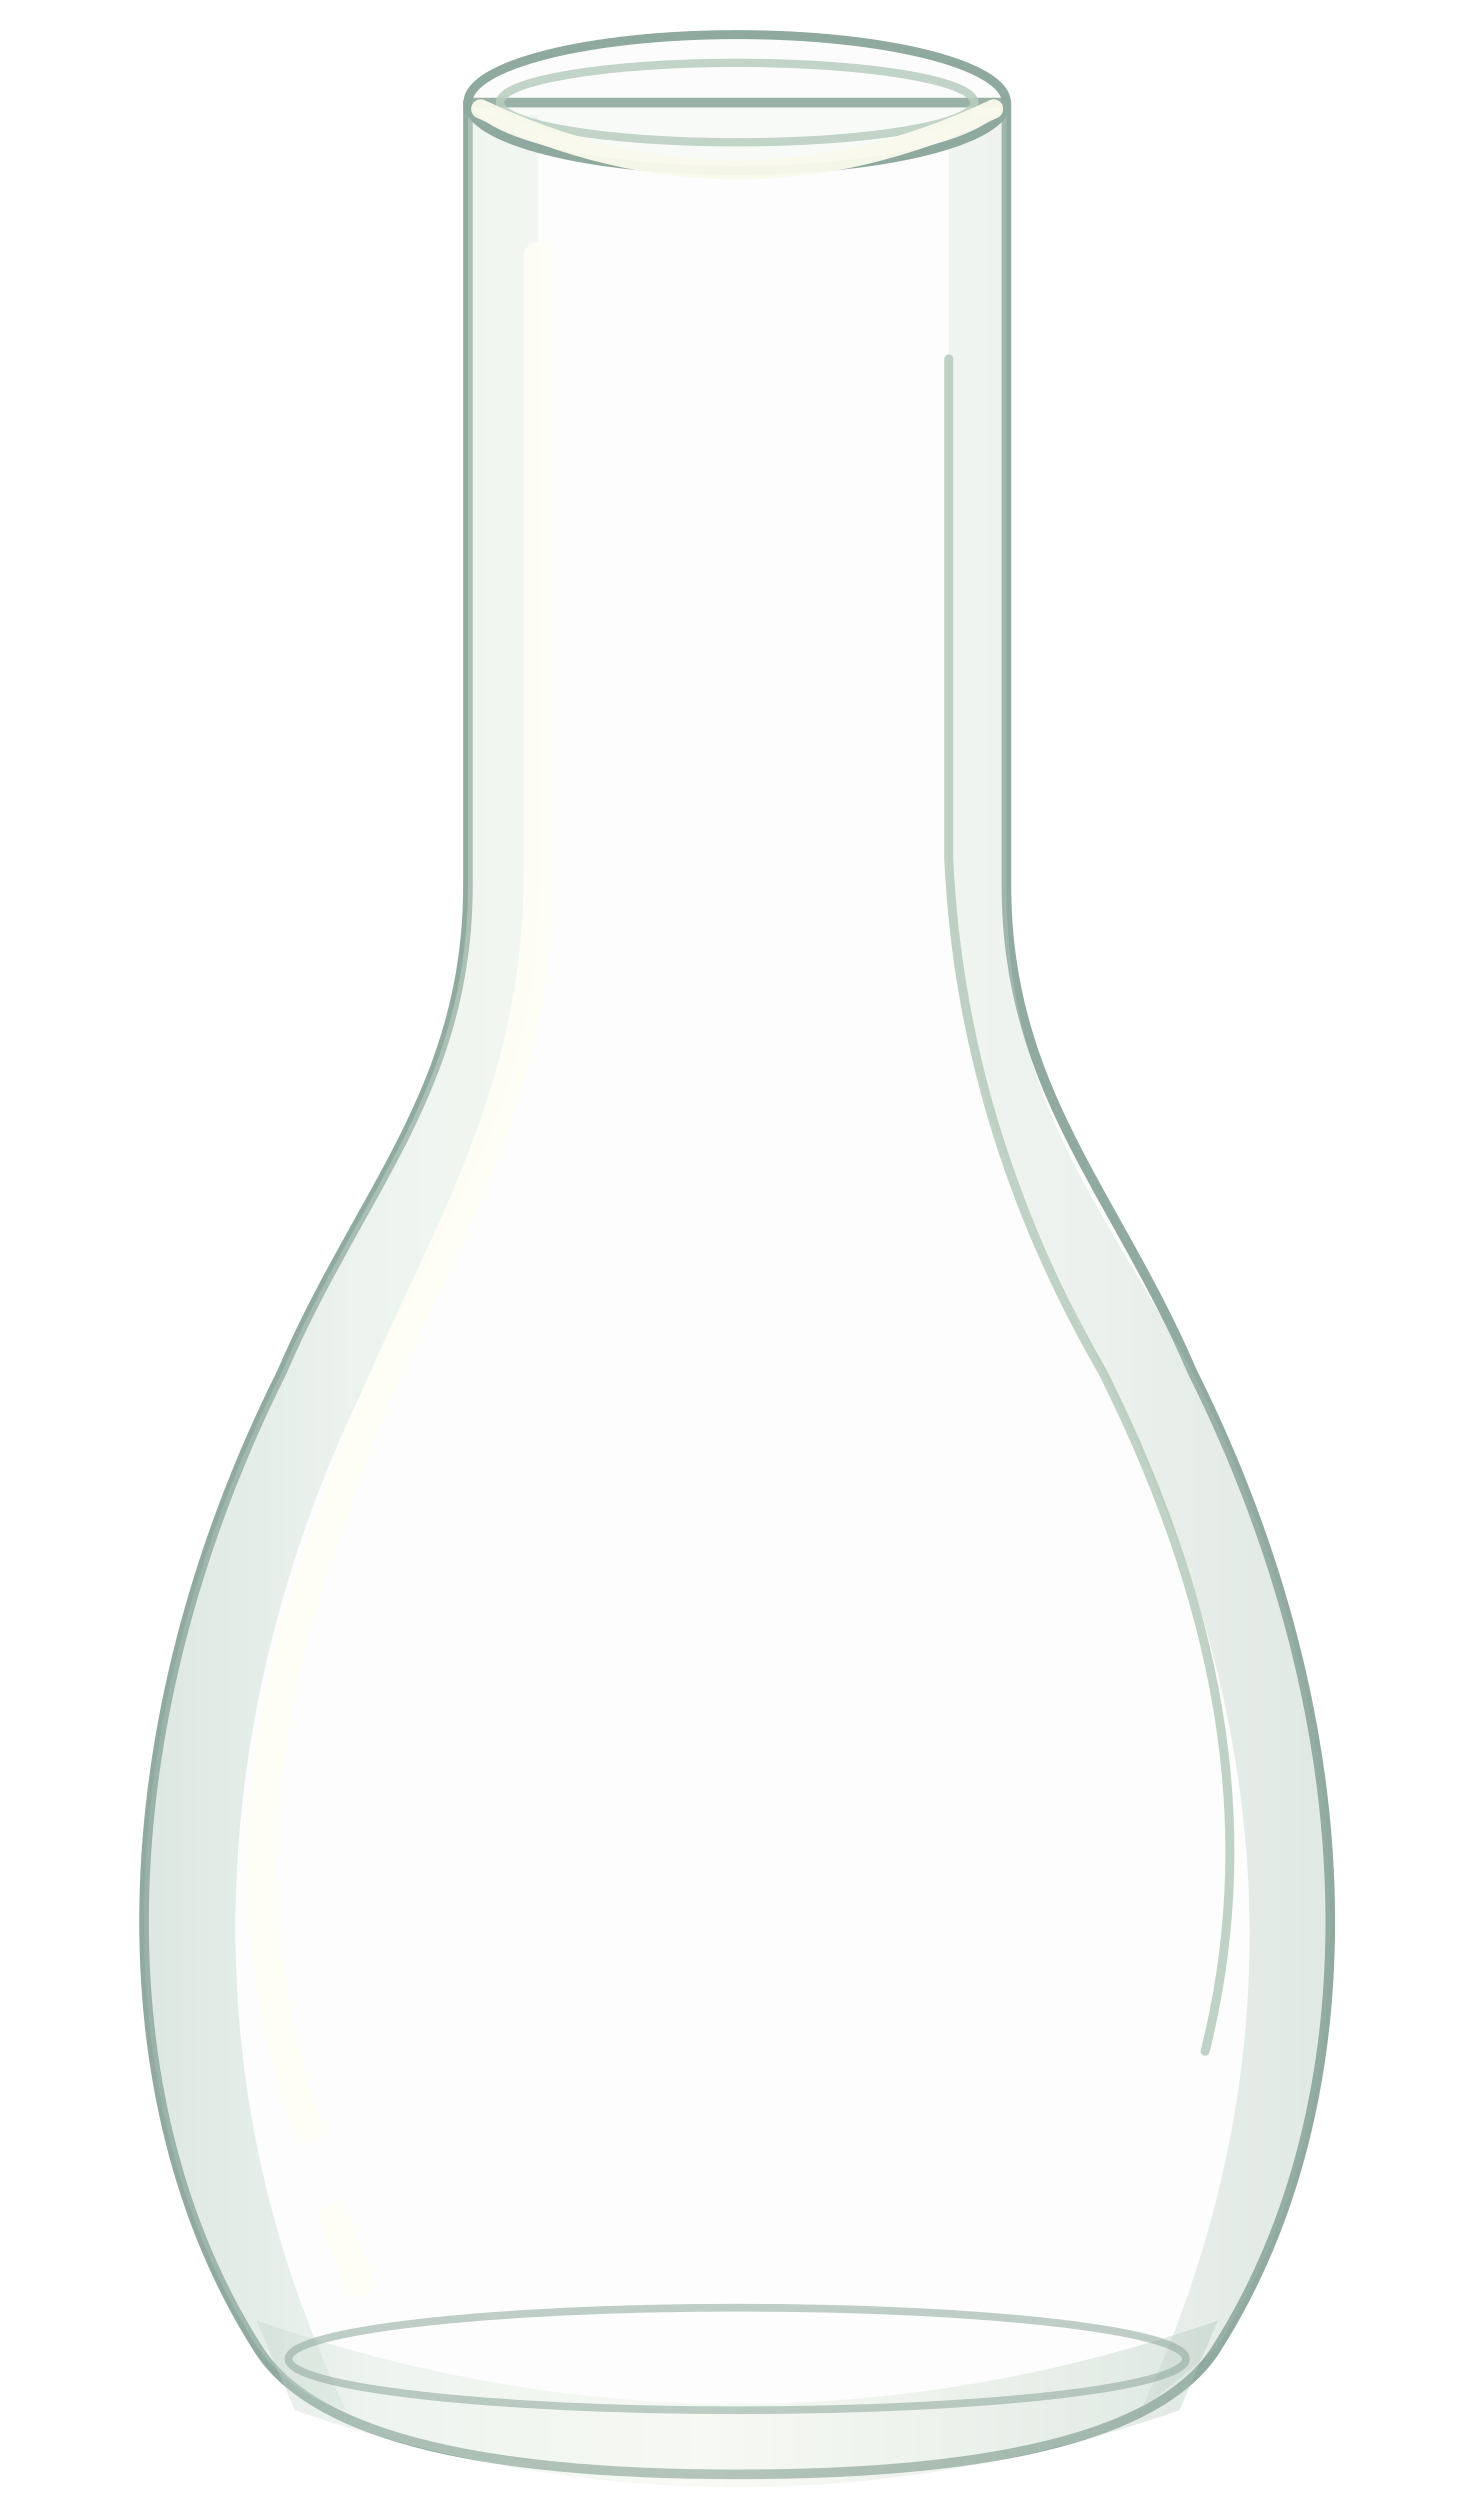
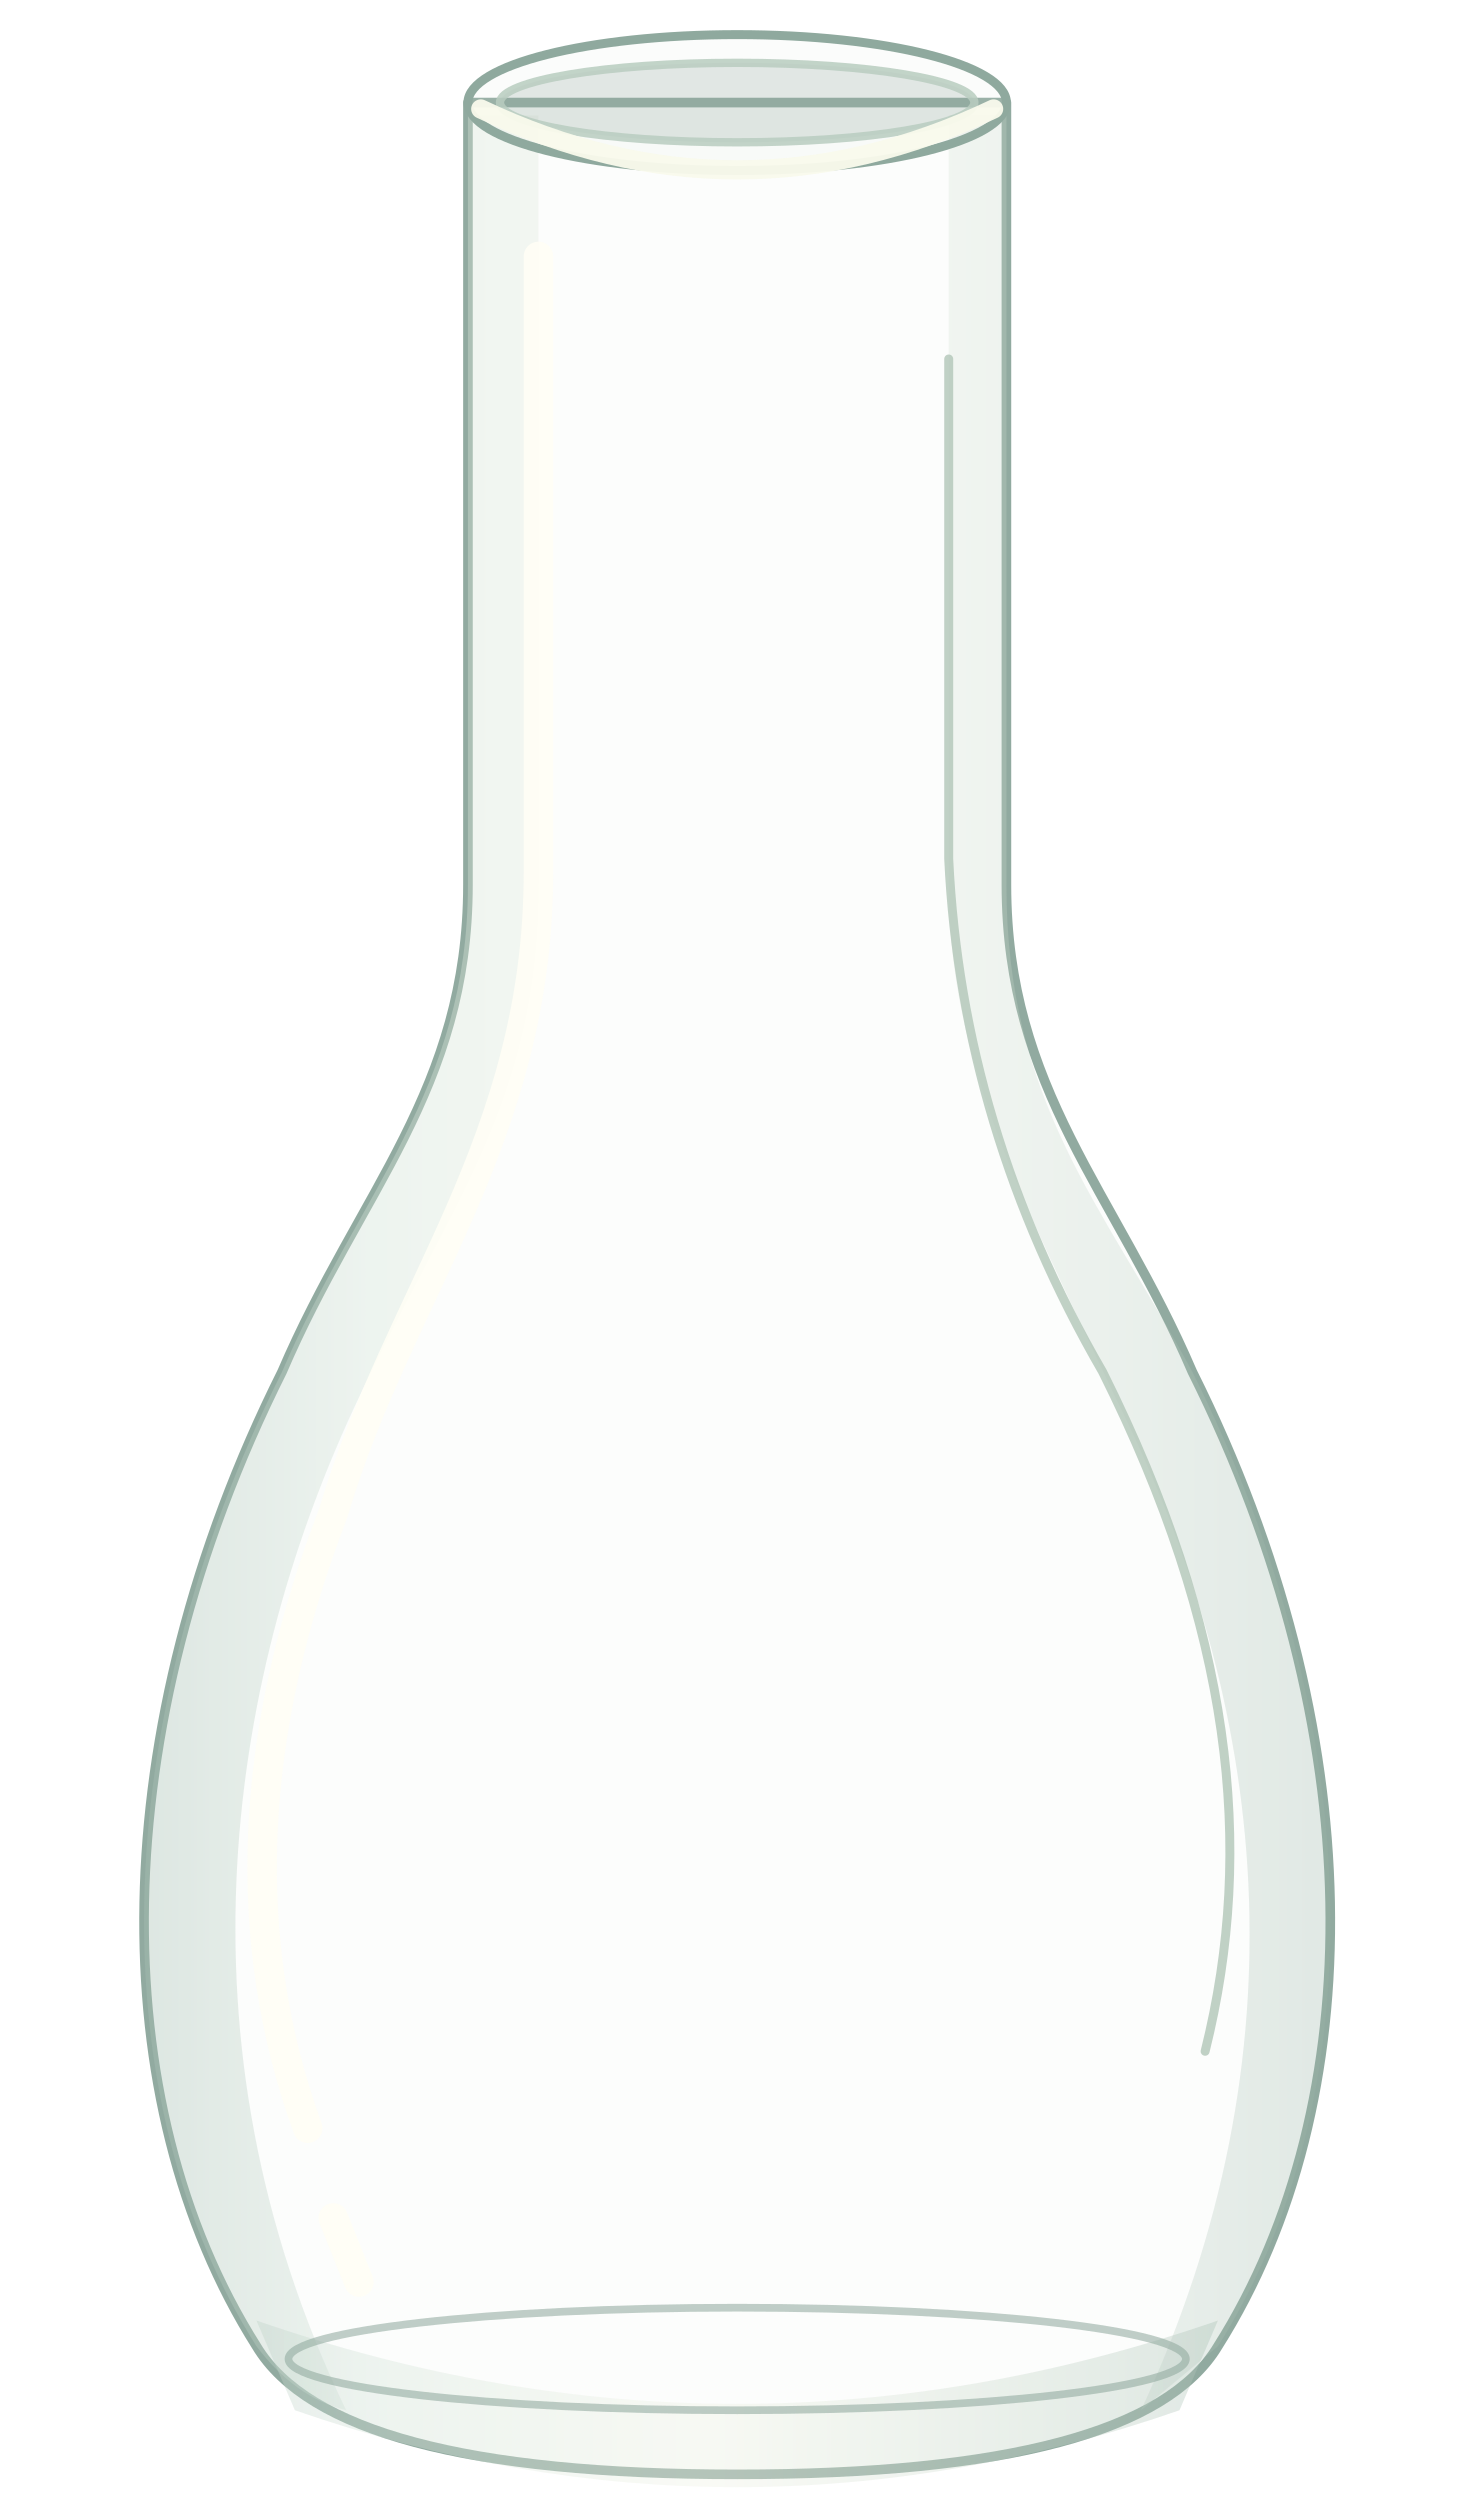
<svg xmlns="http://www.w3.org/2000/svg" width="115" height="195" viewBox="0 0 115 195">
  <defs>
    <linearGradient id="glass-base" gradientUnits="userSpaceOnUse" x1="0" y1="0" x2="115" y2="0">
      <stop offset="0" stop-color="#8aa79d" />
      <stop offset="0.25" stop-color="#d3e2d8" />
      <stop offset="0.48" stop-color="#eff2e5" />
      <stop offset="0.75" stop-color="#bdcfc3" />
      <stop offset="1" stop-color="#819f95" />
    </linearGradient>
  </defs>
  <g stroke-linecap="round" stroke-linejoin="round">
    <path d="M36.5 8L36.5 69C36.5 85 28 93 22 107C8 135 8 164 20 183Q26 193 57.5 193Q89 193 95 183C107 164 107 135 93 107C87 93 78.5 85 78.5 69L78.5 8Z" fill="#d5e1d5" stroke="#91aaa0" stroke-width="0.75" fill-opacity=".055" />
    <path d="M36.5 9L36.5 69C36.5 85 28 93 22 107C8 135 8 164 20 183Q23 187 27 188C13 159 18 130 28 109C35 94 42 86 42 69L42 9Z" fill="url(#glass-base)" stroke="none" stroke-width="0.6" opacity=".36" />
    <path d="M78.5 9L78.5 69C78.5 86 86 94 93 107C107 135 107 164 95 183L89 188C102 160 99 133 87 109C80 94 74 83 74 69L74 9Z" fill="url(#glass-base)" stroke="none" stroke-width="0.6" opacity=".28" />
    <path d="M20 181Q57.5 194 95 181L92 188Q57.5 200 23 188Z" fill="url(#glass-base)" stroke="none" stroke-width="0.6" opacity=".37" />
    <ellipse cx="57.5" cy="184" rx="35" ry="4" fill="none" stroke="#8ca69b" stroke-width="0.6" stroke-opacity=".55" />
    <path d="M42 20L42 68C42 89 31 101 26 118Q16 144 24 166M26 173L28 178" fill="none" stroke="#fffef5" stroke-width="2.3" stroke-opacity=".9" />
    <path d="M74 28L74 67Q75 88 86 107C96 127 98 144 94 160" fill="none" stroke="#b2c5b8" stroke-width="0.7" stroke-opacity=".8" />
    <ellipse cx="57.5" cy="8" rx="21" ry="5.3" fill="#dce6da" stroke="#8fa99e" stroke-width="0.7" fill-opacity=".12" />
-     <ellipse cx="57.5" cy="8" rx="18.5" ry="3.1" fill="none" stroke="#b8cdc0" stroke-width="0.65" stroke-opacity=".85" />
+     <ellipse cx="57.5" cy="8" rx="18.5" ry="3.1" fill="#78958b" fill-opacity=".2" stroke="#b8cdc0" stroke-width="0.65" stroke-opacity=".85" />
    <path d="M37.5 8.5Q57.5 18 77.5 8.5" fill="none" stroke="#f9faec" stroke-width="1.5" stroke-opacity=".95" />
  </g>
</svg>
